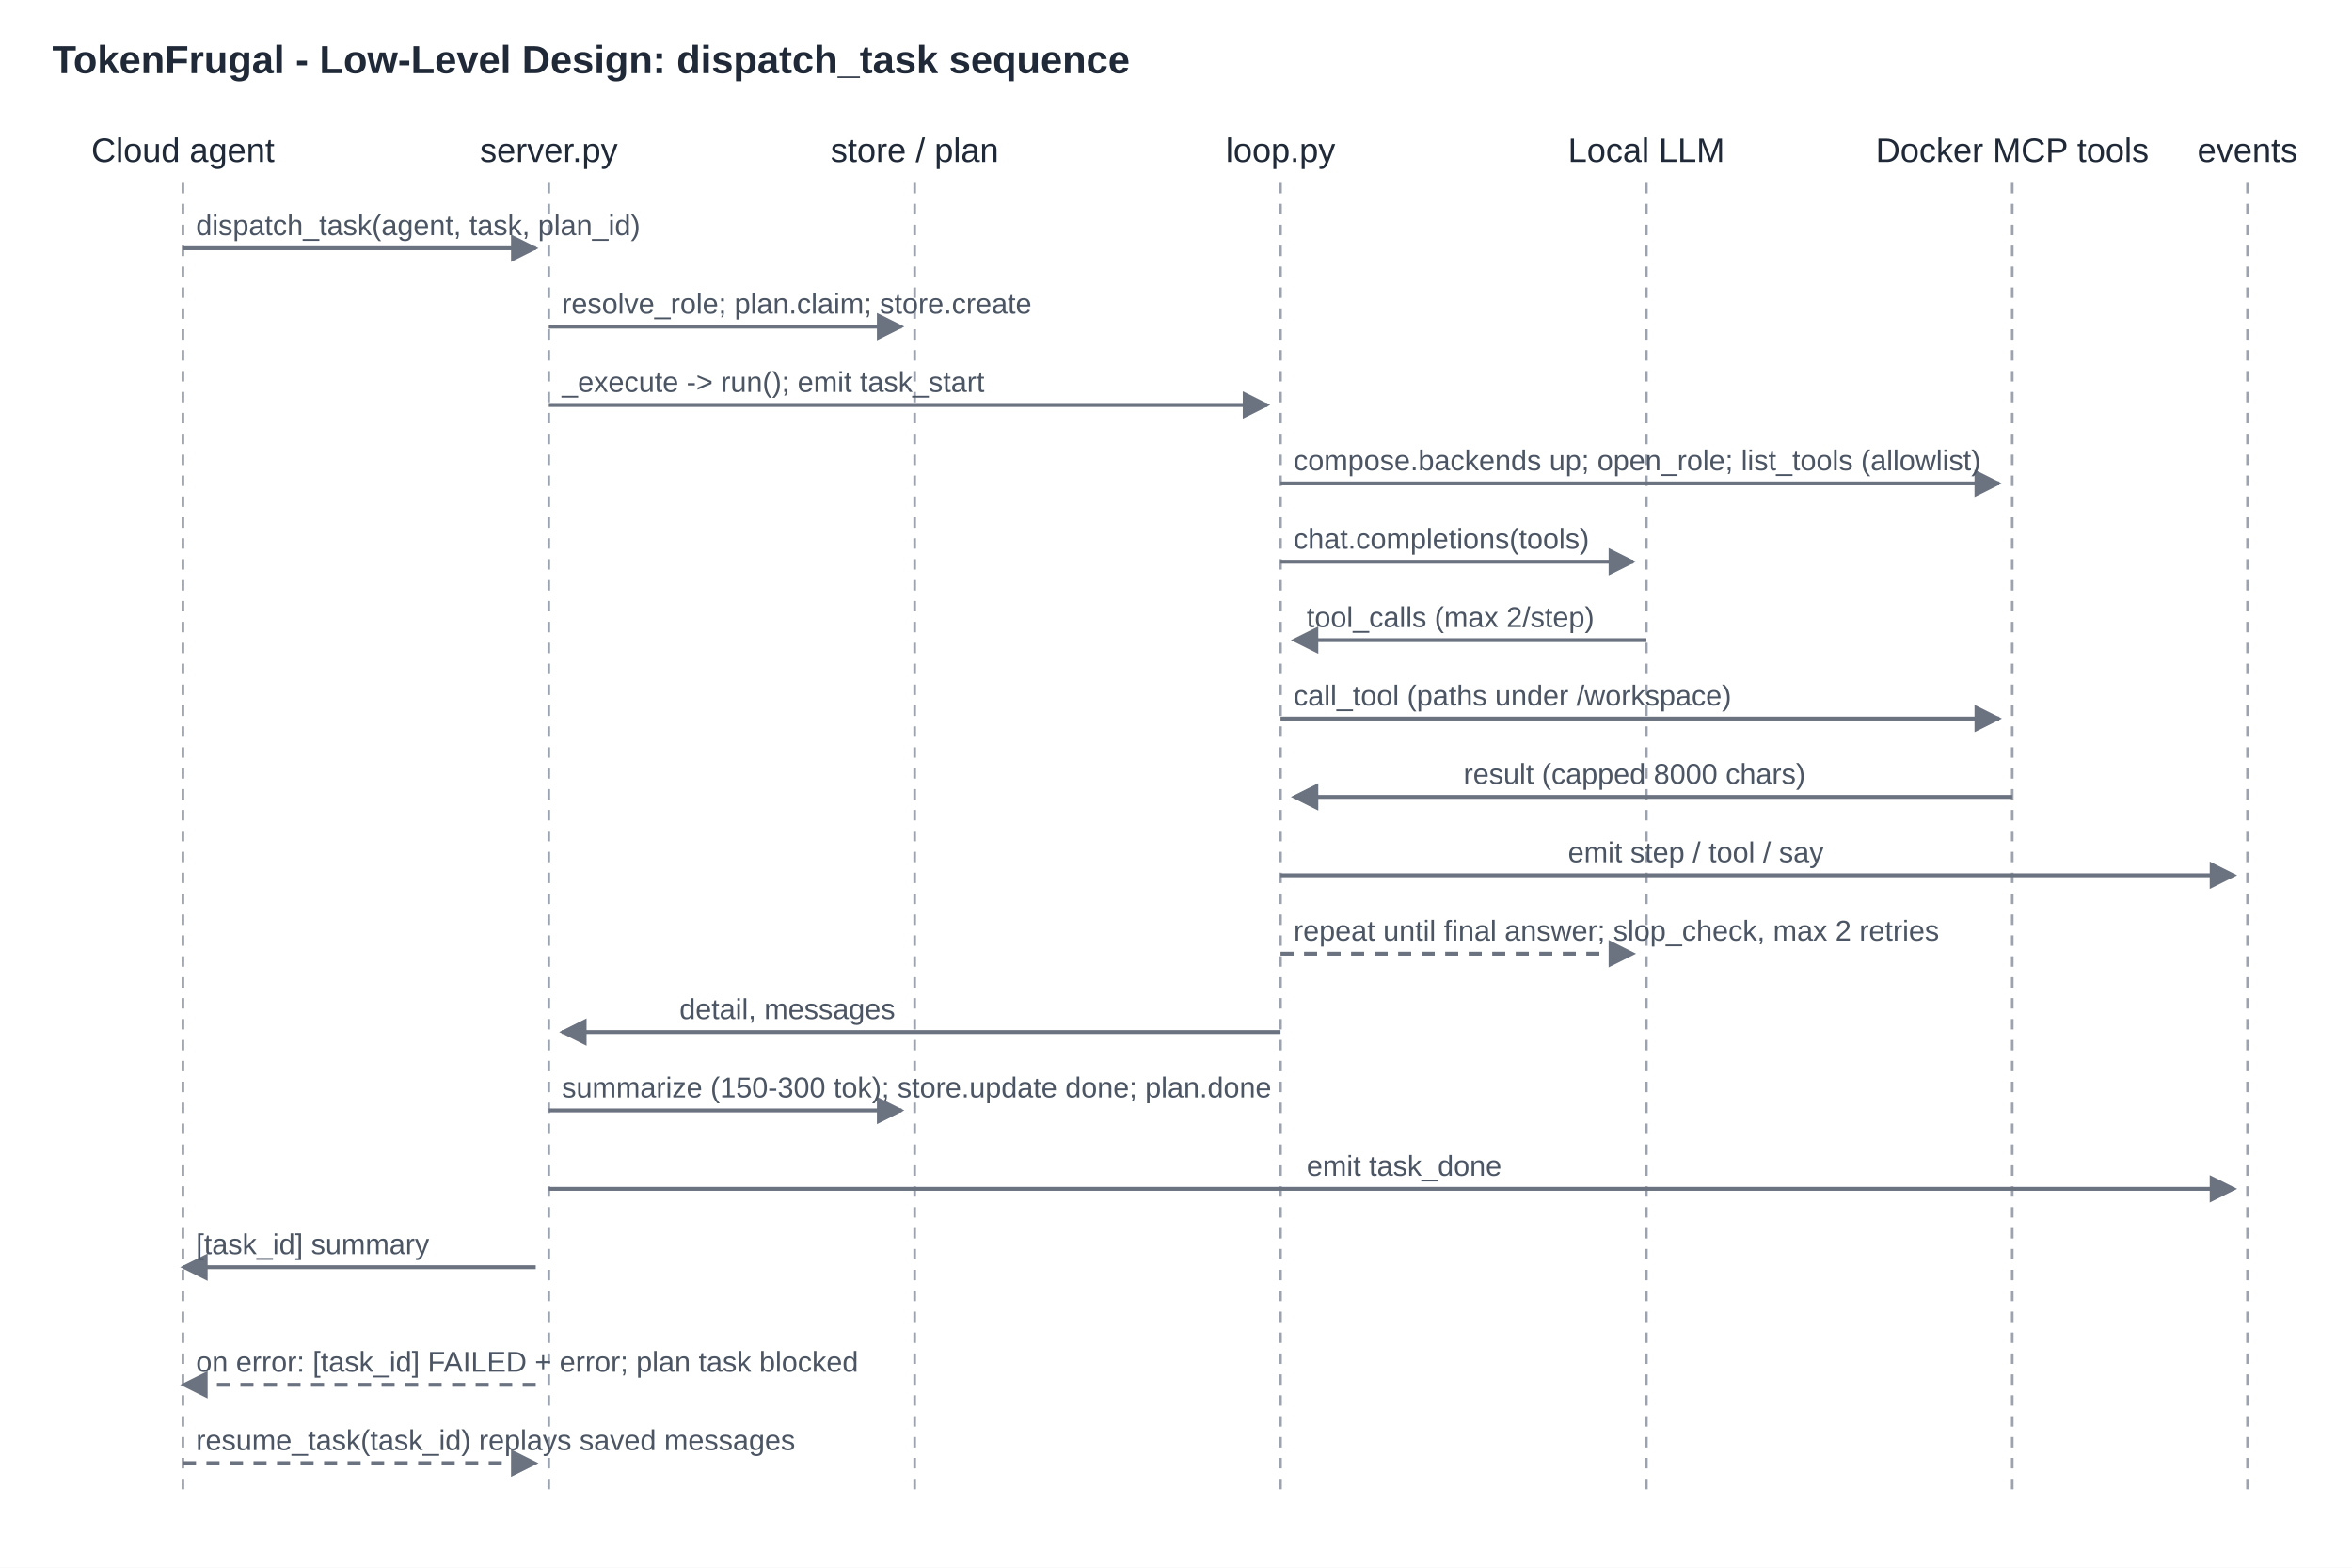
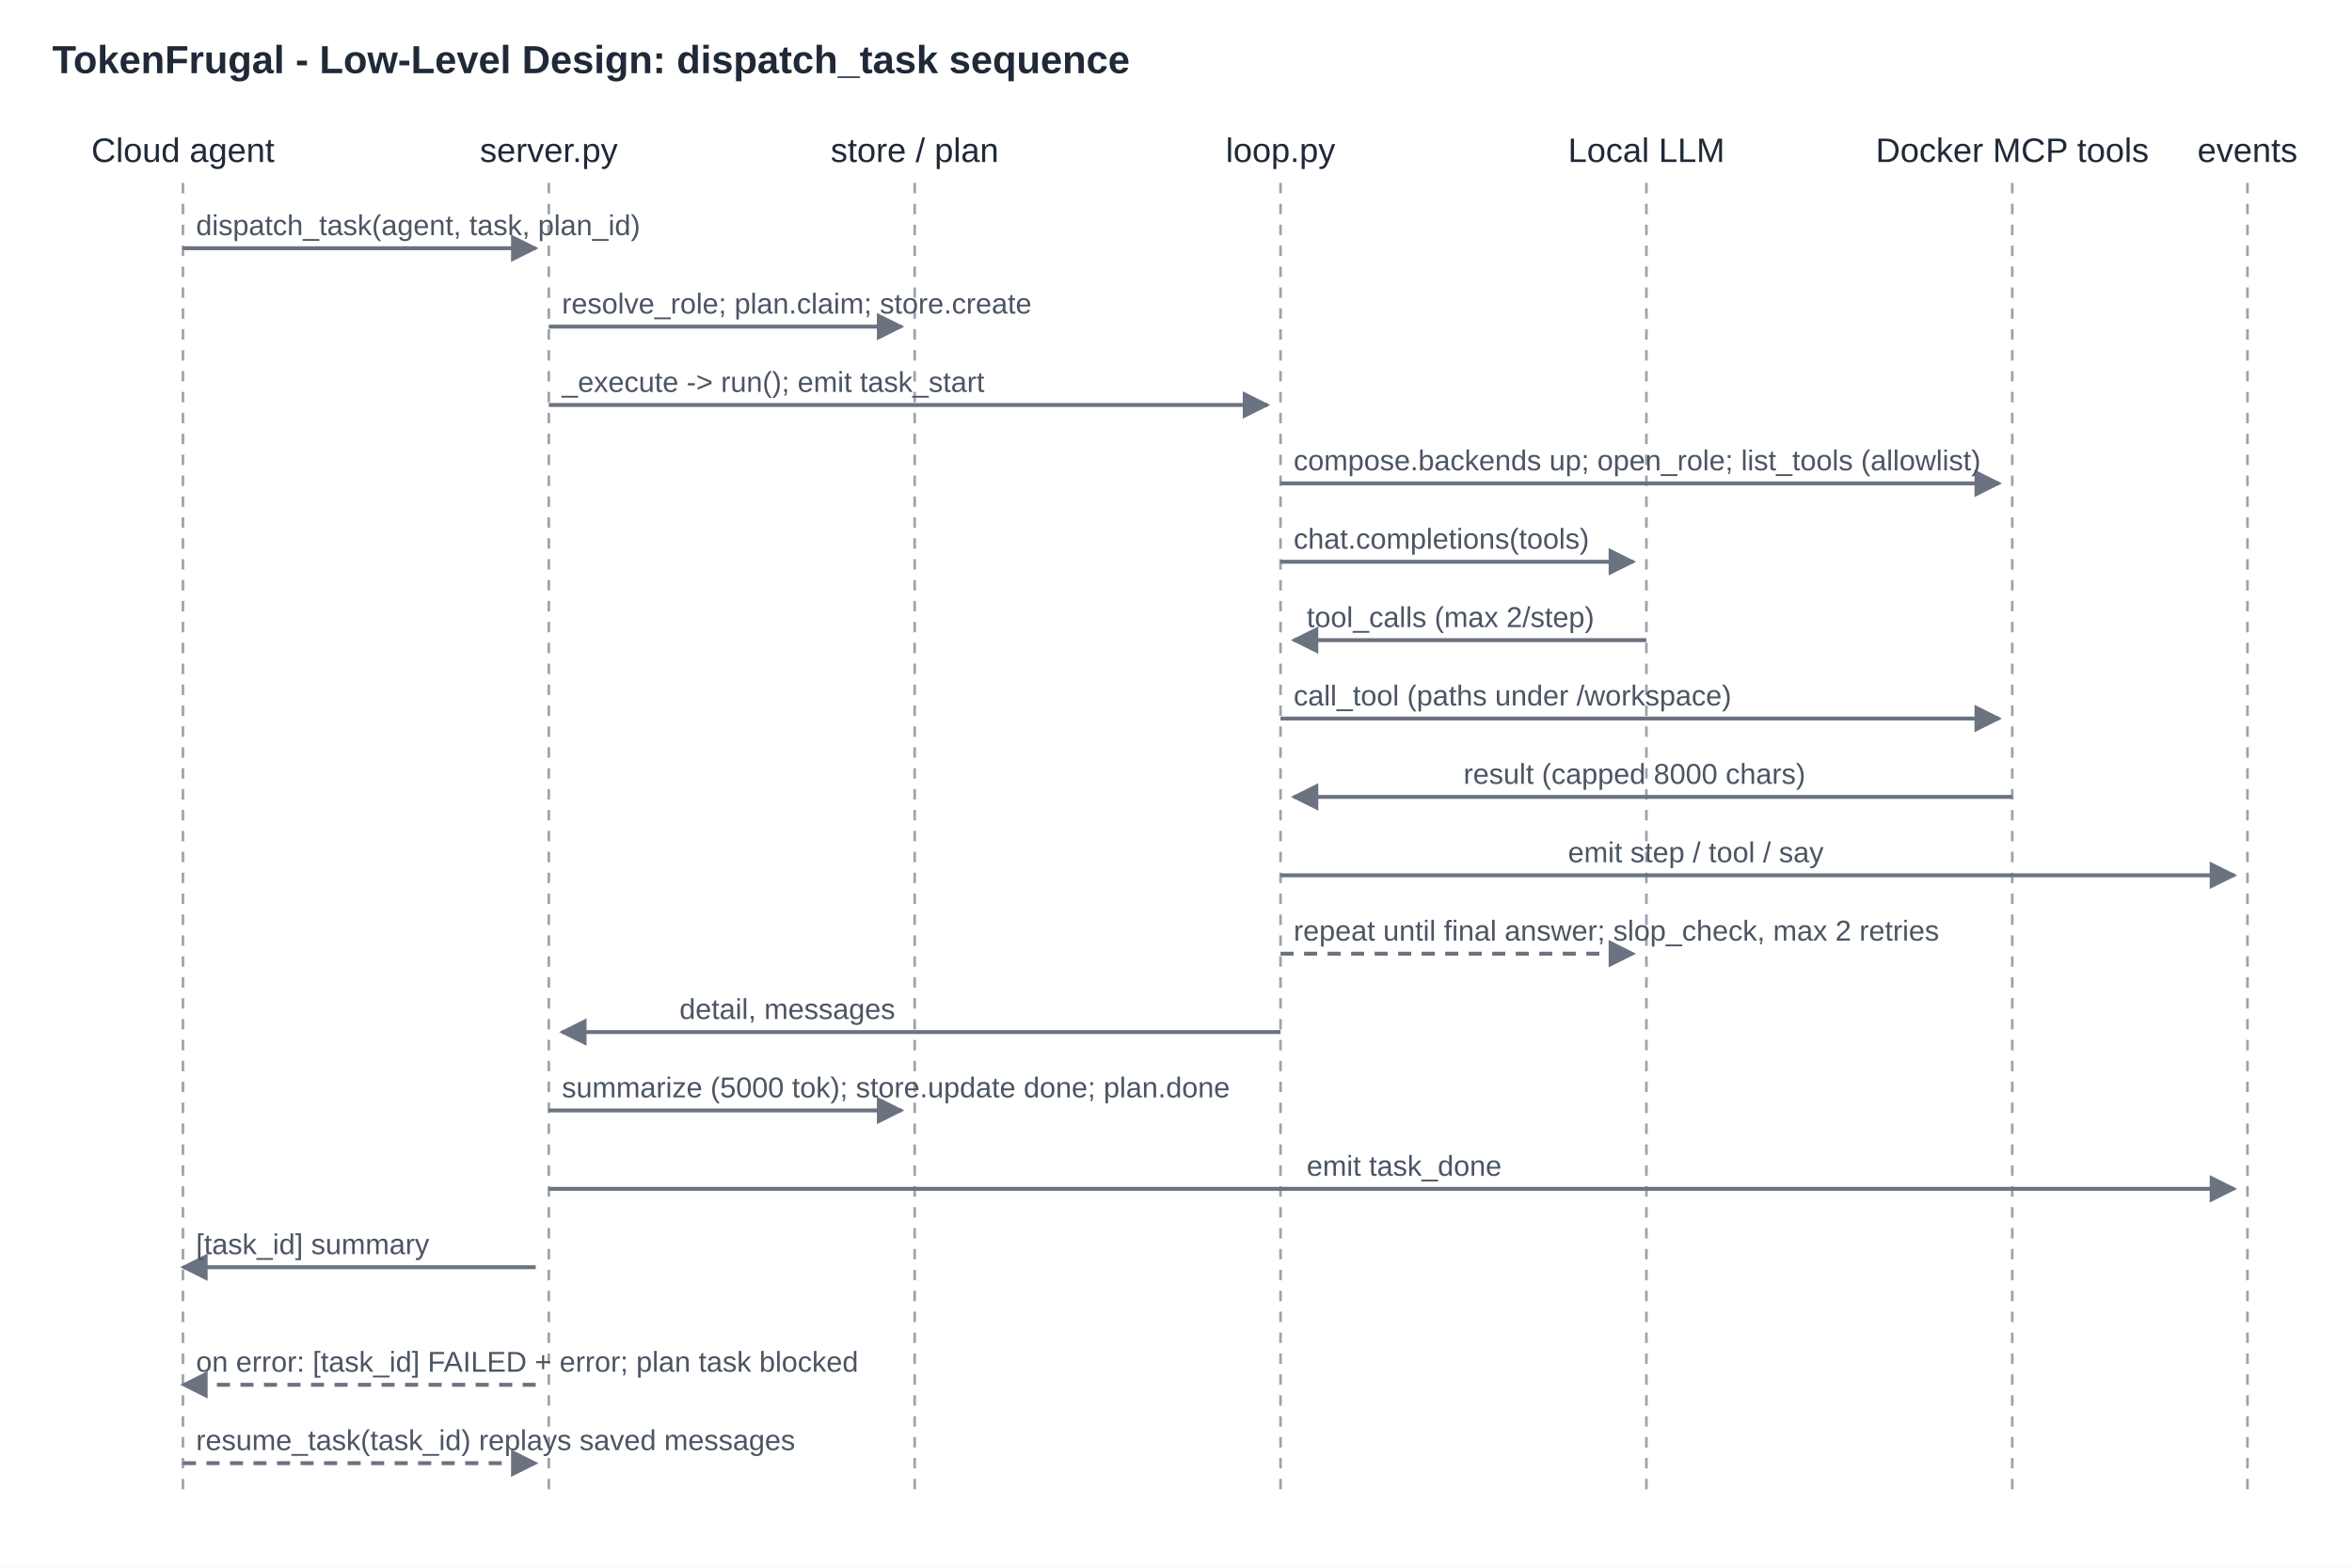
<svg xmlns="http://www.w3.org/2000/svg" viewBox="0 0 900 600" width="900" height="600">
  <style>text{font-family:Segoe UI,Arial,sans-serif;font-size:13px;fill:#1f2937}.t{font-size:15px;font-weight:600}.s{font-size:11px;fill:#4b5563}.l{stroke:#6b7280;stroke-width:1.5;fill:none;marker-end:url(#a)}.d{stroke-dasharray:5 4}</style>
  <defs>
    <marker id="a" viewBox="0 0 10 10" refX="9" refY="5" markerWidth="7" markerHeight="7" orient="auto">
      <path d="M0 0L10 5L0 10z" fill="#6b7280" />
    </marker>
  </defs>
  <rect width="100%" height="100%" fill="#fff" />
  <text x="20" y="28" class="t">TokenFrugal - Low-Level Design: dispatch_task sequence</text>
  <g class="s">
    <text x="70" y="62" text-anchor="middle">Cloud agent</text>
    <text x="210" y="62" text-anchor="middle">server.py</text>
    <text x="350" y="62" text-anchor="middle">store / plan</text>
    <text x="490" y="62" text-anchor="middle">loop.py</text>
    <text x="630" y="62" text-anchor="middle">Local LLM</text>
    <text x="770" y="62" text-anchor="middle">Docker MCP tools</text>
    <text x="860" y="62" text-anchor="middle">events</text>
  </g>
  <g stroke="#9ca3af" stroke-dasharray="4 4">
    <path d="M70 70V570" />
    <path d="M210 70V570" />
    <path d="M350 70V570" />
    <path d="M490 70V570" />
    <path d="M630 70V570" />
    <path d="M770 70V570" />
    <path d="M860 70V570" />
  </g>
  <path class="l" d="M70 95H205" />
  <text x="75" y="90" class="s">dispatch_task(agent, task, plan_id)</text>
  <path class="l" d="M210 125H345" />
  <text x="215" y="120" class="s">resolve_role; plan.claim; store.create</text>
  <path class="l" d="M210 155H485" />
  <text x="215" y="150" class="s">_execute -&gt; run(); emit task_start</text>
  <path class="l" d="M490 185H765" />
  <text x="495" y="180" class="s">compose.backends up; open_role; list_tools (allowlist)</text>
  <path class="l" d="M490 215H625" />
  <text x="495" y="210" class="s">chat.completions(tools)</text>
  <path class="l" d="M630 245H495" />
  <text x="500" y="240" class="s">tool_calls (max 2/step)</text>
  <path class="l" d="M490 275H765" />
  <text x="495" y="270" class="s">call_tool (paths under /workspace)</text>
  <path class="l" d="M770 305H495" />
  <text x="560" y="300" class="s">result (capped 8000 chars)</text>
  <path class="l" d="M490 335H855" />
  <text x="600" y="330" class="s">emit step / tool / say</text>
  <path class="l d" d="M490 365H625" />
  <text x="495" y="360" class="s">repeat until final answer; slop_check, max 2 retries</text>
  <path class="l" d="M490 395H215" />
  <text x="260" y="390" class="s">detail, messages</text>
  <path class="l" d="M210 425H345" />
-   <text x="215" y="420" class="s">summarize (150-300 tok); store.update done; plan.done</text>
+   <text x="215" y="420" class="s">summarize (5000 tok); store.update done; plan.done</text>
  <path class="l" d="M210 455H855" />
  <text x="500" y="450" class="s">emit task_done</text>
  <path class="l" d="M205 485H70" />
  <text x="75" y="480" class="s">[task_id] summary</text>
  <path class="l d" d="M205 530H70" />
  <text x="75" y="525" class="s">on error: [task_id] FAILED + error; plan task blocked</text>
  <path class="l d" d="M70 560H205" />
  <text x="75" y="555" class="s">resume_task(task_id) replays saved messages</text>
</svg>
